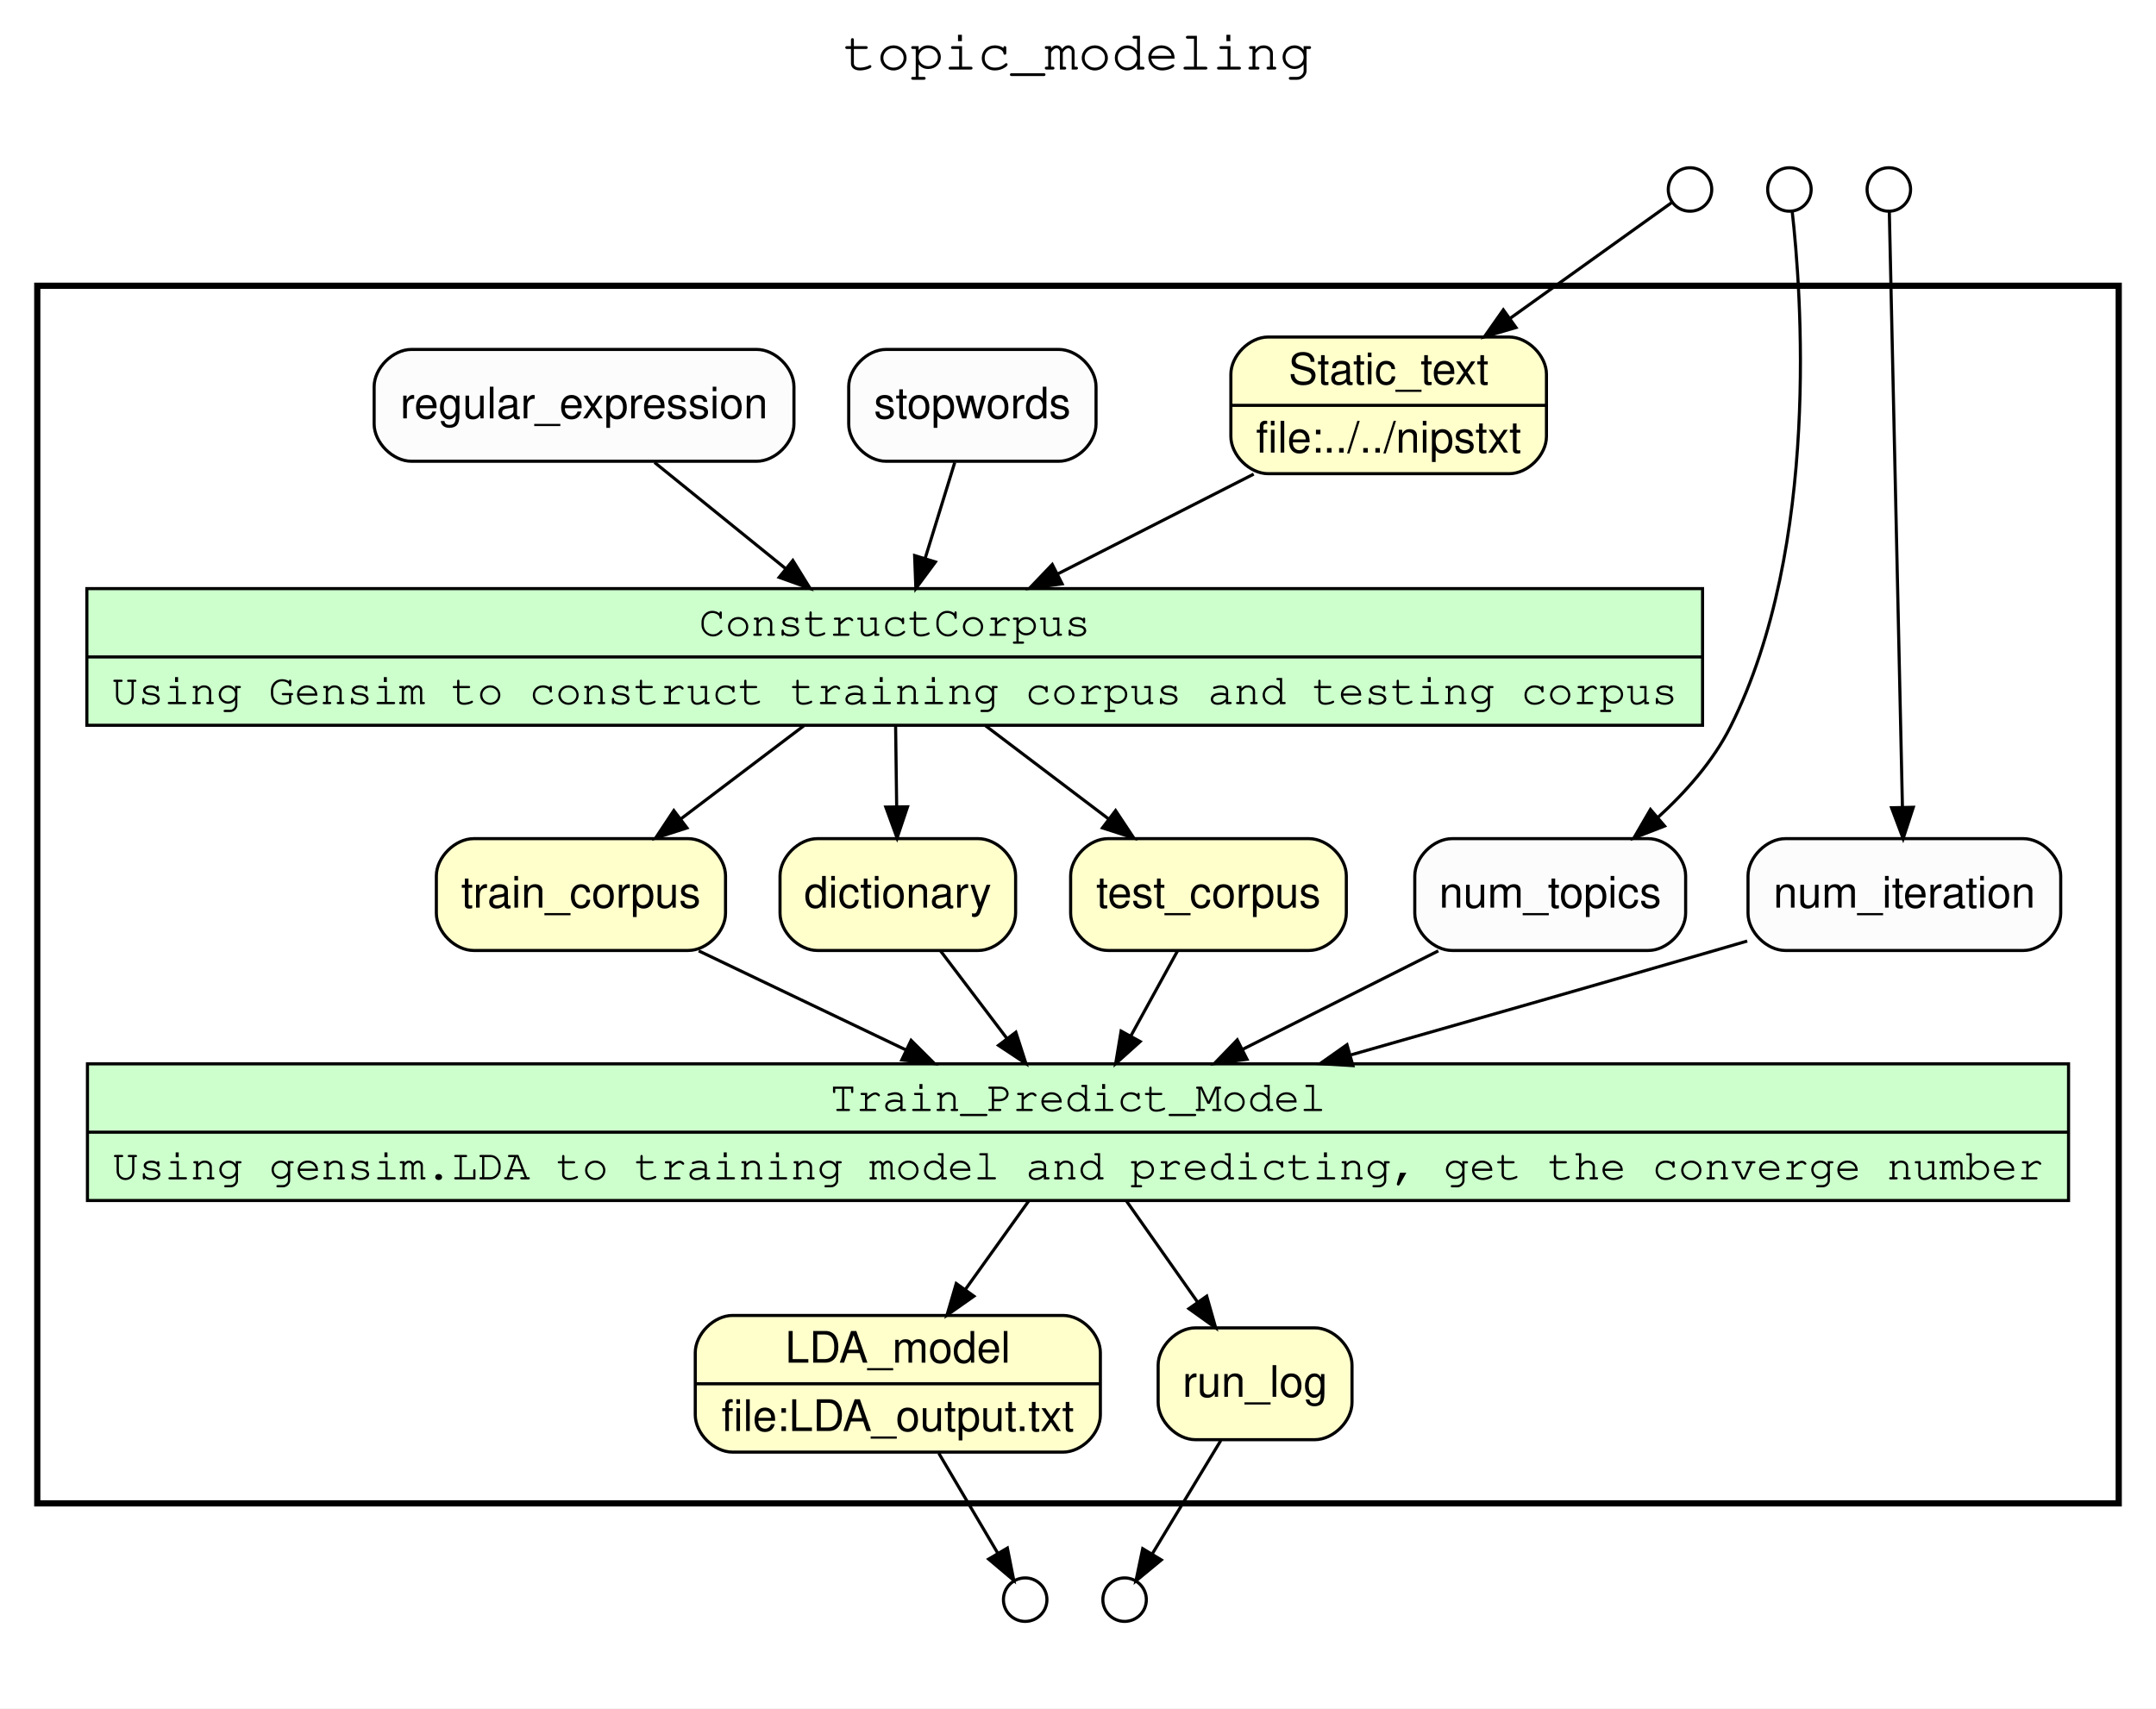
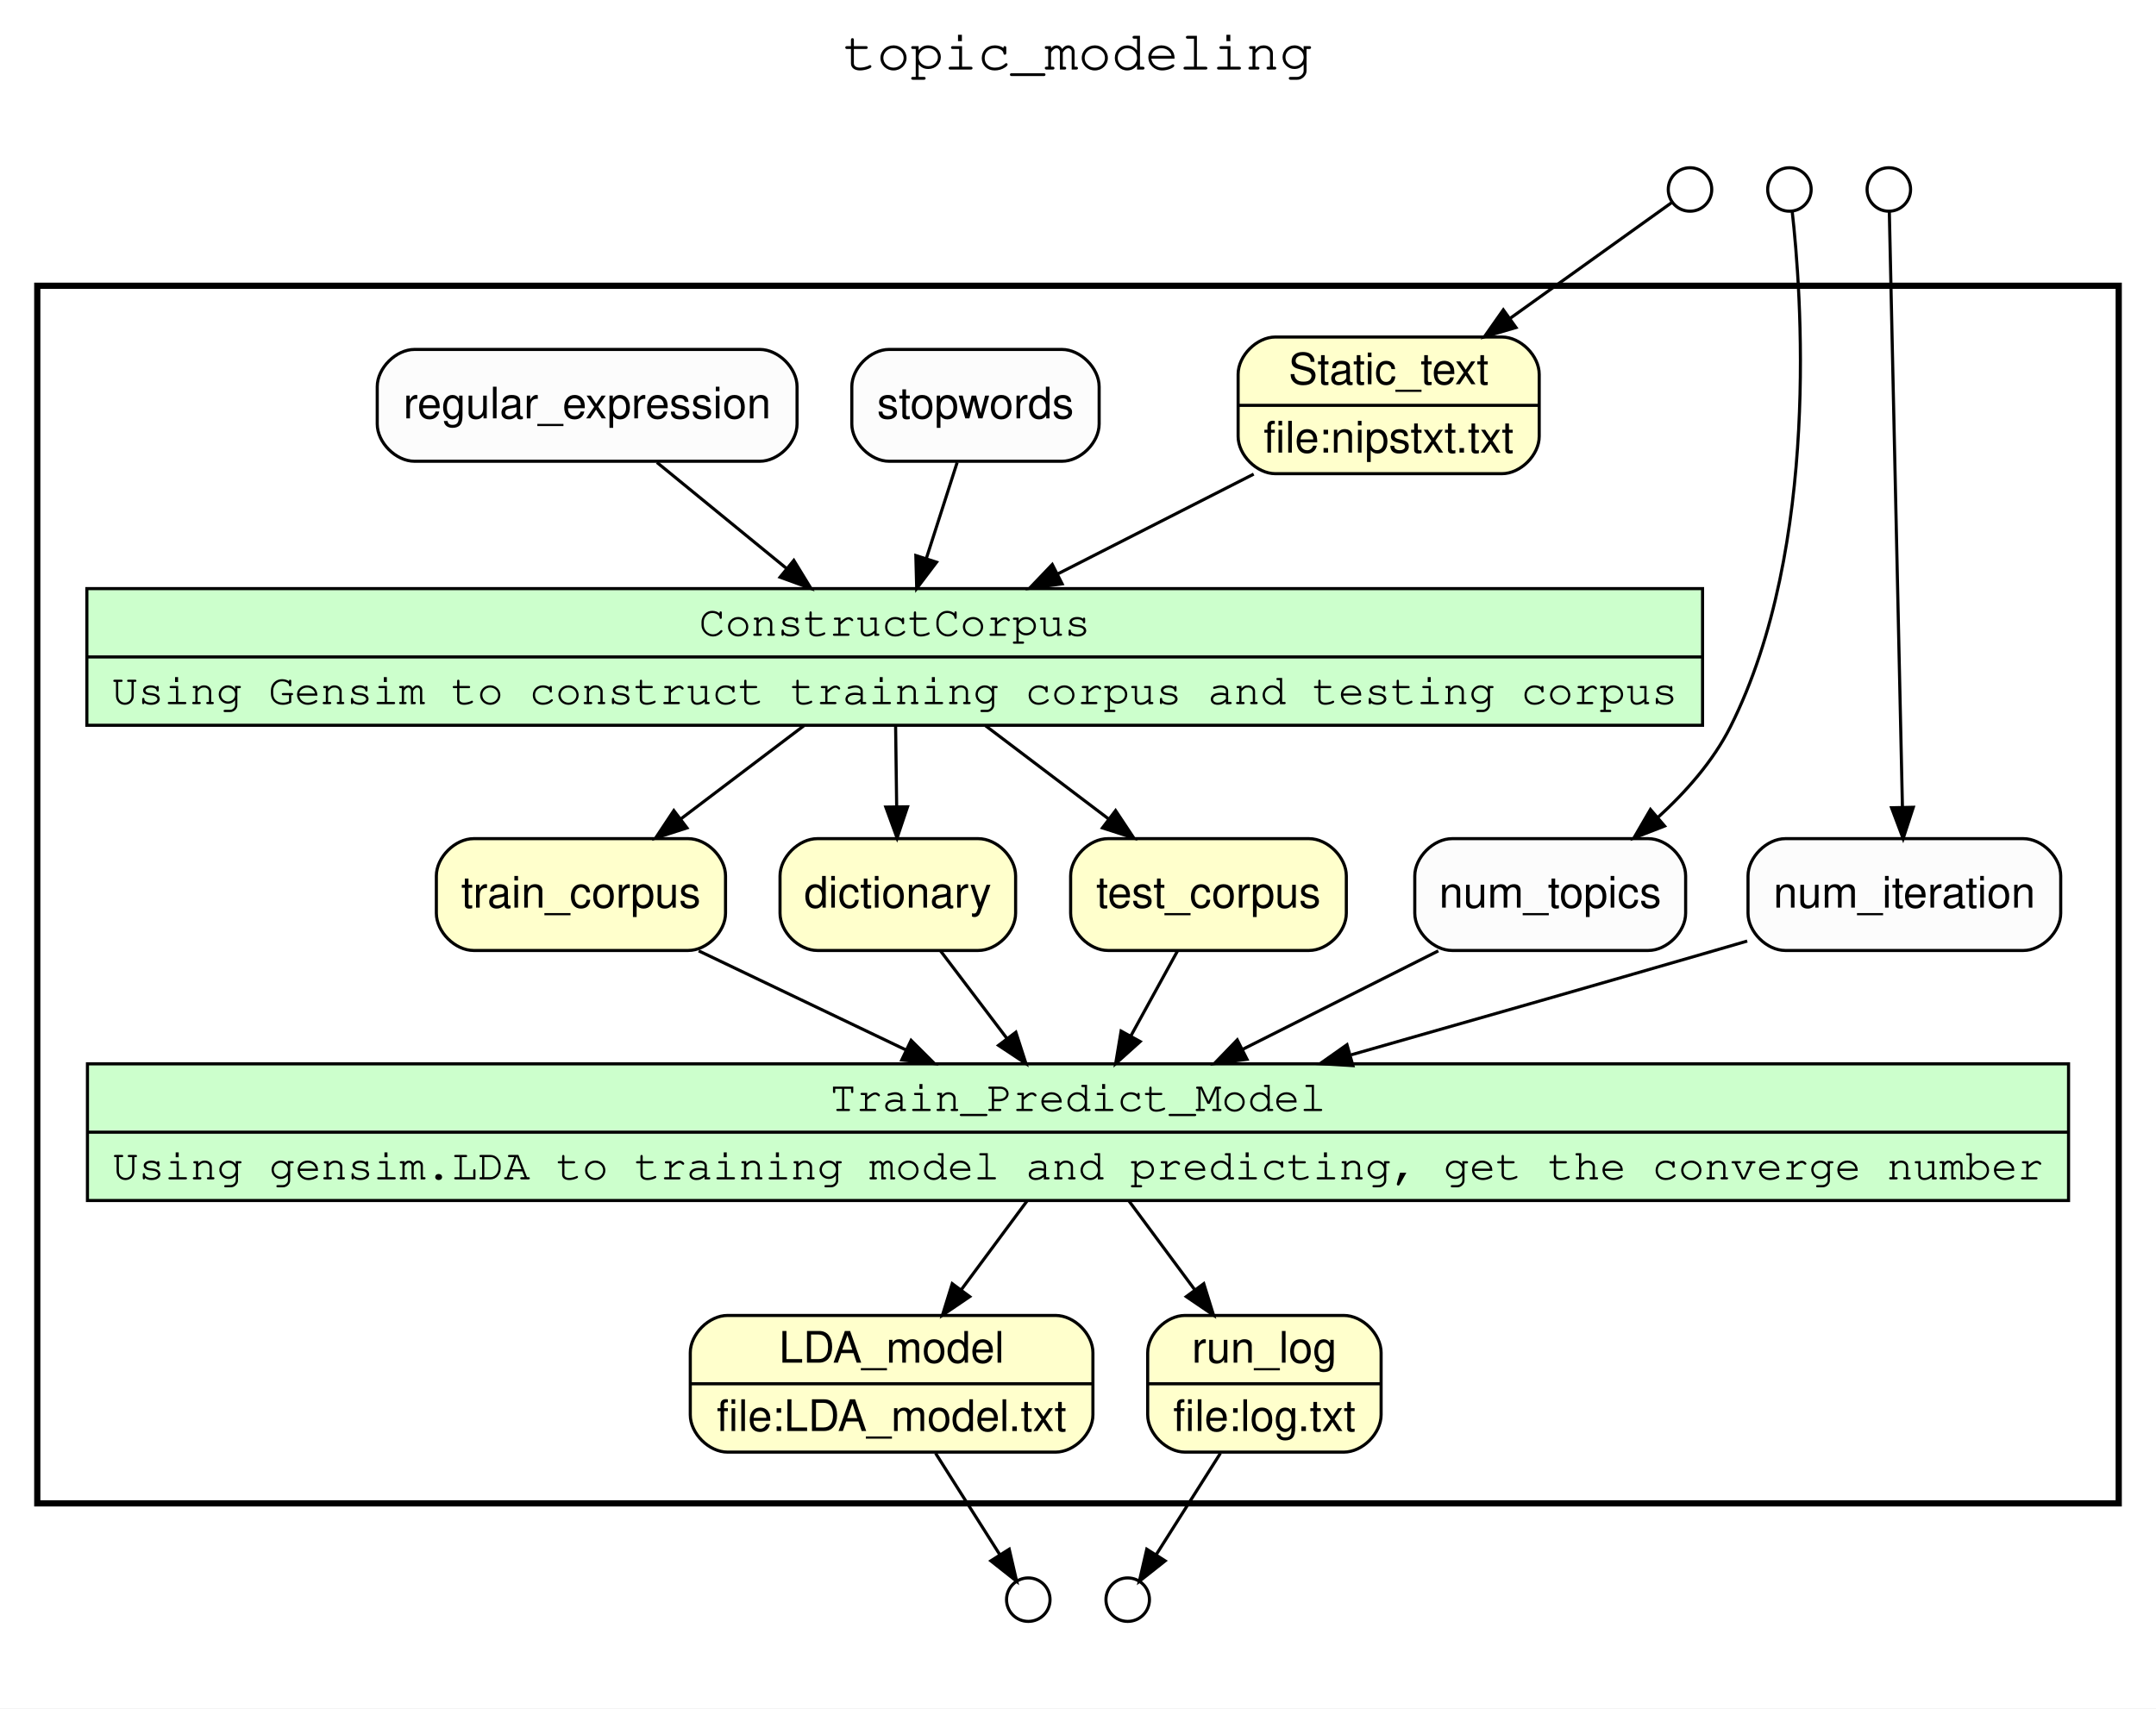
<svg xmlns="http://www.w3.org/2000/svg" width="694pt" height="550pt" viewBox="0.00 0.00 694.00 550.00">
  <g id="graph0" class="graph" transform="scale(1 1) rotate(0) translate(4 546)">
    <polygon fill="white" stroke="transparent" points="-4,4 -4,-546 690,-546 690,4 -4,4" />
    <text text-anchor="middle" x="343" y="-523.6" font-family="Courier,monospace" font-size="18.00">topic_modeling</text>
    <g id="clust1" class="cluster">
      <polygon fill="none" stroke="black" stroke-width="2" points="8,-62 8,-454 678,-454 678,-62 8,-62" />
    </g>
    <g id="clust2" class="cluster">
      <polygon fill="none" stroke="white" stroke-width="2" points="16,-70 16,-446 670,-446 670,-70 16,-70" />
    </g>
    <g id="clust3" class="cluster">
      <polygon fill="none" stroke="white" points="517,-462 517,-508 627,-508 627,-462 517,-462" />
    </g>
    <g id="clust4" class="cluster">
      <polygon fill="none" stroke="white" points="525,-470 525,-500 619,-500 619,-470 525,-470" />
    </g>
    <g id="clust5" class="cluster">
-       <polygon fill="none" stroke="white" points="303,-8 303,-54 381,-54 381,-8 303,-8" />
+       <polygon fill="none" stroke="white" points="304,-8 304,-54 382,-54 382,-8 304,-8" />
    </g>
    <g id="clust6" class="cluster">
-       <polygon fill="none" stroke="white" points="311,-16 311,-46 373,-46 373,-16 311,-16" />
+       <polygon fill="none" stroke="white" points="312,-16 312,-46 374,-46 374,-16 312,-16" />
    </g>
    <g id="node1" class="node">
      <polygon fill="#ccffcc" stroke="black" points="23.959,-312.5 23.959,-356.5 544.041,-356.5 544.041,-312.5 23.959,-312.5" />
      <text text-anchor="middle" x="284" y="-341.3" font-family="Courier,monospace" font-size="14.00">ConstructCorpus</text>
      <polyline fill="none" stroke="black" points="23.959,-334.5 544.041,-334.5 " />
      <text text-anchor="middle" x="284" y="-319.3" font-family="Courier,monospace" font-size="14.00">Using Gensim to construct training corpus and testing corpus</text>
    </g>
    <g id="node6" class="node">
      <path fill="#ffffcc" stroke="black" d="M217.541,-276C217.541,-276 148.459,-276 148.459,-276 142.459,-276 136.459,-270 136.459,-264 136.459,-264 136.459,-252 136.459,-252 136.459,-246 142.459,-240 148.459,-240 148.459,-240 217.541,-240 217.541,-240 223.541,-240 229.541,-246 229.541,-252 229.541,-252 229.541,-264 229.541,-264 229.541,-270 223.541,-276 217.541,-276" />
      <text text-anchor="middle" x="183" y="-253.8" font-family="Helvetica,sans-Serif" font-size="14.00">train_corpus</text>
    </g>
    <g id="edge2" class="edge">
      <path fill="none" stroke="black" d="M254.787,-312.373C242.361,-302.961 227.83,-291.956 215.105,-282.317" />
      <polygon fill="black" stroke="black" points="217.128,-279.459 207.044,-276.211 212.902,-285.039 217.128,-279.459" />
    </g>
    <g id="node7" class="node">
      <path fill="#ffffcc" stroke="black" d="M310.917,-276C310.917,-276 259.083,-276 259.083,-276 253.083,-276 247.083,-270 247.083,-264 247.083,-264 247.083,-252 247.083,-252 247.083,-246 253.083,-240 259.083,-240 259.083,-240 310.917,-240 310.917,-240 316.917,-240 322.917,-246 322.917,-252 322.917,-252 322.917,-264 322.917,-264 322.917,-270 316.917,-276 310.917,-276" />
      <text text-anchor="middle" x="285" y="-253.8" font-family="Helvetica,sans-Serif" font-size="14.00">dictionary</text>
    </g>
    <g id="edge1" class="edge">
      <path fill="none" stroke="black" d="M284.289,-312.373C284.396,-304.216 284.518,-294.862 284.631,-286.239" />
      <polygon fill="black" stroke="black" points="288.131,-286.256 284.762,-276.211 281.131,-286.165 288.131,-286.256" />
    </g>
    <g id="node8" class="node">
      <path fill="#ffffcc" stroke="black" d="M417.373,-276C417.373,-276 352.627,-276 352.627,-276 346.627,-276 340.627,-270 340.627,-264 340.627,-264 340.627,-252 340.627,-252 340.627,-246 346.627,-240 352.627,-240 352.627,-240 417.373,-240 417.373,-240 423.373,-240 429.373,-246 429.373,-252 429.373,-252 429.373,-264 429.373,-264 429.373,-270 423.373,-276 417.373,-276" />
      <text text-anchor="middle" x="385" y="-253.8" font-family="Helvetica,sans-Serif" font-size="14.00">test_corpus</text>
    </g>
    <g id="edge3" class="edge">
      <path fill="none" stroke="black" d="M313.213,-312.373C325.639,-302.961 340.17,-291.956 352.895,-282.317" />
      <polygon fill="black" stroke="black" points="355.098,-285.039 360.956,-276.211 350.872,-279.459 355.098,-285.039" />
    </g>
    <g id="node2" class="node">
      <polygon fill="#ccffcc" stroke="black" points="24.149,-159.5 24.149,-203.5 661.851,-203.5 661.851,-159.5 24.149,-159.5" />
      <text text-anchor="middle" x="343" y="-188.3" font-family="Courier,monospace" font-size="14.00">Train_Predict_Model</text>
      <polyline fill="none" stroke="black" points="24.149,-181.5 661.851,-181.5 " />
      <text text-anchor="middle" x="343" y="-166.3" font-family="Courier,monospace" font-size="14.00">Using gensim.LDA to training model and predicting, get the converge number</text>
    </g>
    <g id="node3" class="node">
-       <path fill="#ffffcc" stroke="black" d="M231.8,-78.5C231.8,-78.5 338.2,-78.5 338.2,-78.5 344.2,-78.5 350.2,-84.5 350.2,-90.5 350.2,-90.5 350.2,-110.5 350.2,-110.5 350.2,-116.5 344.2,-122.5 338.2,-122.5 338.2,-122.5 231.8,-122.5 231.8,-122.5 225.8,-122.5 219.8,-116.5 219.8,-110.5 219.8,-110.5 219.8,-90.5 219.8,-90.5 219.8,-84.5 225.8,-78.5 231.8,-78.5" />
-       <text text-anchor="middle" x="285" y="-107.3" font-family="Helvetica,sans-Serif" font-size="14.00">LDA_model</text>
-       <polyline fill="none" stroke="black" points="219.8,-100.5 350.2,-100.5 " />
-       <text text-anchor="middle" x="285" y="-85.3" font-family="Helvetica,sans-Serif" font-size="14.00">file:LDA_output.txt</text>
+       <path fill="#ffffcc" stroke="black" d="M230.197,-78.5C230.197,-78.5 335.803,-78.5 335.803,-78.5 341.803,-78.5 347.803,-84.5 347.803,-90.5 347.803,-90.5 347.803,-110.5 347.803,-110.5 347.803,-116.5 341.803,-122.5 335.803,-122.5 335.803,-122.5 230.197,-122.5 230.197,-122.5 224.197,-122.5 218.197,-116.5 218.197,-110.5 218.197,-110.5 218.197,-90.5 218.197,-90.5 218.197,-84.5 224.197,-78.5 230.197,-78.5" />
+       <text text-anchor="middle" x="283" y="-107.3" font-family="Helvetica,sans-Serif" font-size="14.00">LDA_model</text>
+       <polyline fill="none" stroke="black" points="218.197,-100.5 347.803,-100.5 " />
+       <text text-anchor="middle" x="283" y="-85.3" font-family="Helvetica,sans-Serif" font-size="14.00">file:LDA_model.txt</text>
    </g>
    <g id="edge7" class="edge">
-       <path fill="none" stroke="black" d="M327.151,-159.366C320.885,-150.616 313.581,-140.414 306.829,-130.985" />
-       <polygon fill="black" stroke="black" points="309.497,-128.7 300.83,-122.607 303.806,-132.775 309.497,-128.7" />
+       <path fill="none" stroke="black" d="M326.605,-159.366C320.057,-150.527 312.412,-140.206 305.368,-130.697" />
+       <polygon fill="black" stroke="black" points="308.14,-128.559 299.375,-122.607 302.515,-132.726 308.14,-128.559" />
    </g>
    <g id="node4" class="node">
-       <path fill="#ffffcc" stroke="black" d="M419.204,-118.5C419.204,-118.5 380.796,-118.5 380.796,-118.5 374.796,-118.5 368.796,-112.5 368.796,-106.5 368.796,-106.5 368.796,-94.5 368.796,-94.5 368.796,-88.5 374.796,-82.5 380.796,-82.5 380.796,-82.5 419.204,-82.5 419.204,-82.5 425.204,-82.5 431.204,-88.5 431.204,-94.5 431.204,-94.5 431.204,-106.5 431.204,-106.5 431.204,-112.5 425.204,-118.5 419.204,-118.5" />
-       <text text-anchor="middle" x="400" y="-96.3" font-family="Helvetica,sans-Serif" font-size="14.00">run_log</text>
+       <path fill="#ffffcc" stroke="black" d="M377.431,-78.5C377.431,-78.5 428.569,-78.5 428.569,-78.5 434.569,-78.5 440.569,-84.5 440.569,-90.5 440.569,-90.5 440.569,-110.5 440.569,-110.5 440.569,-116.5 434.569,-122.5 428.569,-122.5 428.569,-122.5 377.431,-122.5 377.431,-122.5 371.431,-122.5 365.431,-116.5 365.431,-110.5 365.431,-110.5 365.431,-90.5 365.431,-90.5 365.431,-84.5 371.431,-78.5 377.431,-78.5" />
+       <text text-anchor="middle" x="403" y="-107.3" font-family="Helvetica,sans-Serif" font-size="14.00">run_log</text>
+       <polyline fill="none" stroke="black" points="365.431,-100.5 440.569,-100.5 " />
+       <text text-anchor="middle" x="403" y="-85.3" font-family="Helvetica,sans-Serif" font-size="14.00">file:log.txt</text>
    </g>
    <g id="edge8" class="edge">
-       <path fill="none" stroke="black" d="M358.576,-159.366C365.631,-149.339 374.028,-137.407 381.412,-126.915" />
-       <polygon fill="black" stroke="black" points="384.431,-128.707 387.323,-118.514 378.706,-124.678 384.431,-128.707" />
+       <path fill="none" stroke="black" d="M359.395,-159.366C365.943,-150.527 373.588,-140.206 380.632,-130.697" />
+       <polygon fill="black" stroke="black" points="383.485,-132.726 386.625,-122.607 377.86,-128.559 383.485,-132.726" />
    </g>
    <g id="node16" class="node">
-       <ellipse fill="#ffffff" stroke="black" cx="326" cy="-31" rx="7" ry="7" />
+       <ellipse fill="#ffffff" stroke="black" cx="327" cy="-31" rx="7" ry="7" />
    </g>
    <g id="edge17" class="edge">
-       <path fill="none" stroke="black" d="M298.198,-78.127C304.387,-67.636 311.597,-55.414 317.124,-46.046" />
-       <polygon fill="black" stroke="black" points="320.266,-47.609 322.332,-37.217 314.237,-44.052 320.266,-47.609" />
+       <path fill="none" stroke="black" d="M297.164,-78.127C303.951,-67.407 311.882,-54.879 317.861,-45.435" />
+       <polygon fill="black" stroke="black" points="320.863,-47.237 323.255,-36.916 314.948,-43.493 320.863,-47.237" />
    </g>
    <g id="node17" class="node">
-       <ellipse fill="#ffffff" stroke="black" cx="358" cy="-31" rx="7" ry="7" />
+       <ellipse fill="#ffffff" stroke="black" cx="359" cy="-31" rx="7" ry="7" />
    </g>
    <g id="edge18" class="edge">
-       <path fill="none" stroke="black" d="M388.965,-82.24C382.113,-70.902 373.419,-56.516 366.989,-45.875" />
-       <polygon fill="black" stroke="black" points="369.819,-43.791 361.651,-37.042 363.828,-47.411 369.819,-43.791" />
+       <path fill="none" stroke="black" d="M388.836,-78.127C382.049,-67.407 374.118,-54.879 368.139,-45.435" />
+       <polygon fill="black" stroke="black" points="371.052,-43.493 362.745,-36.916 365.137,-47.237 371.052,-43.493" />
    </g>
    <g id="node5" class="node">
-       <path fill="#ffffcc" stroke="black" d="M404.207,-393.5C404.207,-393.5 481.793,-393.5 481.793,-393.5 487.793,-393.5 493.793,-399.5 493.793,-405.5 493.793,-405.5 493.793,-425.5 493.793,-425.5 493.793,-431.5 487.793,-437.5 481.793,-437.5 481.793,-437.5 404.207,-437.5 404.207,-437.5 398.207,-437.5 392.207,-431.5 392.207,-425.5 392.207,-425.5 392.207,-405.5 392.207,-405.5 392.207,-399.5 398.207,-393.5 404.207,-393.5" />
+       <path fill="#ffffcc" stroke="black" d="M406.542,-393.5C406.542,-393.5 479.458,-393.5 479.458,-393.5 485.458,-393.5 491.458,-399.5 491.458,-405.5 491.458,-405.5 491.458,-425.5 491.458,-425.5 491.458,-431.5 485.458,-437.5 479.458,-437.5 479.458,-437.5 406.542,-437.5 406.542,-437.5 400.542,-437.5 394.542,-431.5 394.542,-425.5 394.542,-425.5 394.542,-405.5 394.542,-405.5 394.542,-399.5 400.542,-393.5 406.542,-393.5" />
      <text text-anchor="middle" x="443" y="-422.3" font-family="Helvetica,sans-Serif" font-size="14.00">Static_text</text>
-       <polyline fill="none" stroke="black" points="392.207,-415.5 493.793,-415.5 " />
-       <text text-anchor="middle" x="443" y="-400.3" font-family="Helvetica,sans-Serif" font-size="14.00">file:../../nipstxt</text>
+       <polyline fill="none" stroke="black" points="394.542,-415.5 491.458,-415.5 " />
+       <text text-anchor="middle" x="443" y="-400.3" font-family="Helvetica,sans-Serif" font-size="14.00">file:nipstxt.txt</text>
    </g>
    <g id="edge4" class="edge">
      <path fill="none" stroke="black" d="M399.553,-393.366C380.097,-383.455 356.987,-371.682 336.566,-361.279" />
      <polygon fill="black" stroke="black" points="337.894,-358.028 327.395,-356.607 334.717,-364.265 337.894,-358.028" />
    </g>
    <g id="edge9" class="edge">
      <path fill="none" stroke="black" d="M220.918,-239.871C240.809,-230.36 265.553,-218.529 287.553,-208.011" />
      <polygon fill="black" stroke="black" points="289.28,-211.065 296.792,-203.593 286.26,-204.749 289.28,-211.065" />
    </g>
    <g id="edge10" class="edge">
      <path fill="none" stroke="black" d="M298.745,-239.871C305.119,-231.464 312.867,-221.245 320.088,-211.721" />
      <polygon fill="black" stroke="black" points="322.997,-213.677 326.25,-203.593 317.419,-209.447 322.997,-213.677" />
    </g>
    <g id="edge11" class="edge">
      <path fill="none" stroke="black" d="M375.047,-239.871C370.571,-231.719 365.16,-221.862 360.068,-212.588" />
      <polygon fill="black" stroke="black" points="363.01,-210.675 355.13,-203.593 356.874,-214.044 363.01,-210.675" />
    </g>
    <g id="node9" class="node">
      <path fill="#fcfcfc" stroke="black" d="M647.327,-276C647.327,-276 570.673,-276 570.673,-276 564.673,-276 558.673,-270 558.673,-264 558.673,-264 558.673,-252 558.673,-252 558.673,-246 564.673,-240 570.673,-240 570.673,-240 647.327,-240 647.327,-240 653.327,-240 659.327,-246 659.327,-252 659.327,-252 659.327,-264 659.327,-264 659.327,-270 653.327,-276 647.327,-276" />
      <text text-anchor="middle" x="609" y="-253.8" font-family="Helvetica,sans-Serif" font-size="14.00">num_iteration</text>
    </g>
    <g id="edge12" class="edge">
      <path fill="none" stroke="black" d="M558.415,-243.035C554.891,-242.005 551.393,-240.985 548,-240 509.662,-228.874 467.239,-216.738 430.979,-206.419" />
      <polygon fill="black" stroke="black" points="431.499,-202.929 420.923,-203.559 429.584,-209.662 431.499,-202.929" />
    </g>
    <g id="node10" class="node">
      <path fill="#fcfcfc" stroke="black" d="M526.594,-276C526.594,-276 463.406,-276 463.406,-276 457.406,-276 451.406,-270 451.406,-264 451.406,-264 451.406,-252 451.406,-252 451.406,-246 457.406,-240 463.406,-240 463.406,-240 526.594,-240 526.594,-240 532.594,-240 538.594,-246 538.594,-252 538.594,-252 538.594,-264 538.594,-264 538.594,-270 532.594,-276 526.594,-276" />
      <text text-anchor="middle" x="495" y="-253.8" font-family="Helvetica,sans-Serif" font-size="14.00">num_topics</text>
    </g>
    <g id="edge13" class="edge">
      <path fill="none" stroke="black" d="M458.978,-239.871C440.166,-230.402 416.785,-218.635 395.955,-208.151" />
      <polygon fill="black" stroke="black" points="397.404,-204.963 386.898,-203.593 394.257,-211.215 397.404,-204.963" />
    </g>
    <g id="node11" class="node">
-       <path fill="#fcfcfc" stroke="black" d="M336.807,-433.5C336.807,-433.5 281.193,-433.5 281.193,-433.5 275.193,-433.5 269.193,-427.5 269.193,-421.5 269.193,-421.5 269.193,-409.5 269.193,-409.5 269.193,-403.5 275.193,-397.5 281.193,-397.5 281.193,-397.5 336.807,-397.5 336.807,-397.5 342.807,-397.5 348.807,-403.5 348.807,-409.5 348.807,-409.5 348.807,-421.5 348.807,-421.5 348.807,-427.5 342.807,-433.5 336.807,-433.5" />
-       <text text-anchor="middle" x="309" y="-411.3" font-family="Helvetica,sans-Serif" font-size="14.00">stopwords</text>
+       <path fill="#fcfcfc" stroke="black" d="M337.807,-433.5C337.807,-433.5 282.193,-433.5 282.193,-433.5 276.193,-433.5 270.193,-427.5 270.193,-421.5 270.193,-421.5 270.193,-409.5 270.193,-409.5 270.193,-403.5 276.193,-397.5 282.193,-397.5 282.193,-397.5 337.807,-397.5 337.807,-397.5 343.807,-397.5 349.807,-403.5 349.807,-409.5 349.807,-409.5 349.807,-421.5 349.807,-421.5 349.807,-427.5 343.807,-433.5 337.807,-433.5" />
+       <text text-anchor="middle" x="310" y="-411.3" font-family="Helvetica,sans-Serif" font-size="14.00">stopwords</text>
    </g>
    <g id="edge5" class="edge">
-       <path fill="none" stroke="black" d="M303.327,-397.12C300.51,-387.994 297.027,-376.706 293.796,-366.239" />
-       <polygon fill="black" stroke="black" points="297.1,-365.075 290.806,-356.552 290.411,-367.139 297.1,-365.075" />
+       <path fill="none" stroke="black" d="M304.1,-397.12C301.171,-387.994 297.548,-376.706 294.188,-366.239" />
+       <polygon fill="black" stroke="black" points="297.467,-365.003 291.078,-356.552 290.802,-367.143 297.467,-365.003" />
    </g>
    <g id="node12" class="node">
-       <path fill="#fcfcfc" stroke="black" d="M239.568,-433.5C239.568,-433.5 128.432,-433.5 128.432,-433.5 122.432,-433.5 116.432,-427.5 116.432,-421.5 116.432,-421.5 116.432,-409.5 116.432,-409.5 116.432,-403.5 122.432,-397.5 128.432,-397.5 128.432,-397.5 239.568,-397.5 239.568,-397.5 245.568,-397.5 251.568,-403.5 251.568,-409.5 251.568,-409.5 251.568,-421.5 251.568,-421.5 251.568,-427.5 245.568,-433.5 239.568,-433.5" />
-       <text text-anchor="middle" x="184" y="-411.3" font-family="Helvetica,sans-Serif" font-size="14.00">regular_expression</text>
+       <path fill="#fcfcfc" stroke="black" d="M240.568,-433.5C240.568,-433.5 129.432,-433.5 129.432,-433.5 123.432,-433.5 117.432,-427.5 117.432,-421.5 117.432,-421.5 117.432,-409.5 117.432,-409.5 117.432,-403.5 123.432,-397.5 129.432,-397.5 129.432,-397.5 240.568,-397.5 240.568,-397.5 246.568,-397.5 252.568,-403.5 252.568,-409.5 252.568,-409.5 252.568,-421.5 252.568,-421.5 252.568,-427.5 246.568,-433.5 240.568,-433.5" />
+       <text text-anchor="middle" x="185" y="-411.3" font-family="Helvetica,sans-Serif" font-size="14.00">regular_expression</text>
    </g>
    <g id="edge6" class="edge">
-       <path fill="none" stroke="black" d="M206.692,-397.12C219.12,-387.053 234.795,-374.356 248.777,-363.031" />
-       <polygon fill="black" stroke="black" points="251.208,-365.566 256.776,-356.552 246.802,-360.126 251.208,-365.566" />
+       <path fill="none" stroke="black" d="M207.465,-397.12C219.769,-387.053 235.287,-374.356 249.129,-363.031" />
+       <polygon fill="black" stroke="black" points="251.525,-365.593 257.048,-356.552 247.092,-360.175 251.525,-365.593" />
    </g>
    <g id="node13" class="node">
      <ellipse fill="#ffffff" stroke="black" cx="540" cy="-485" rx="7" ry="7" />
    </g>
    <g id="edge14" class="edge">
      <path fill="none" stroke="black" d="M534.223,-480.861C524.016,-473.548 501.994,-457.769 482.145,-443.547" />
      <polygon fill="black" stroke="black" points="483.98,-440.556 473.812,-437.577 479.903,-446.246 483.98,-440.556" />
    </g>
    <g id="node14" class="node">
      <ellipse fill="#ffffff" stroke="black" cx="572" cy="-485" rx="7" ry="7" />
    </g>
    <g id="edge15" class="edge">
      <path fill="none" stroke="black" d="M572.898,-477.921C575.677,-453.389 582.281,-370.328 553,-312 547.454,-300.953 538.658,-291.009 529.575,-282.754" />
      <polygon fill="black" stroke="black" points="531.818,-280.068 521.943,-276.23 527.27,-285.389 531.818,-280.068" />
    </g>
    <g id="node15" class="node">
      <ellipse fill="#ffffff" stroke="black" cx="604" cy="-485" rx="7" ry="7" />
    </g>
    <g id="edge16" class="edge">
      <path fill="none" stroke="black" d="M604.155,-477.957C604.791,-449.103 607.217,-338.965 608.376,-286.333" />
      <polygon fill="black" stroke="black" points="611.882,-286.099 608.603,-276.024 604.884,-285.945 611.882,-286.099" />
    </g>
  </g>
</svg>
